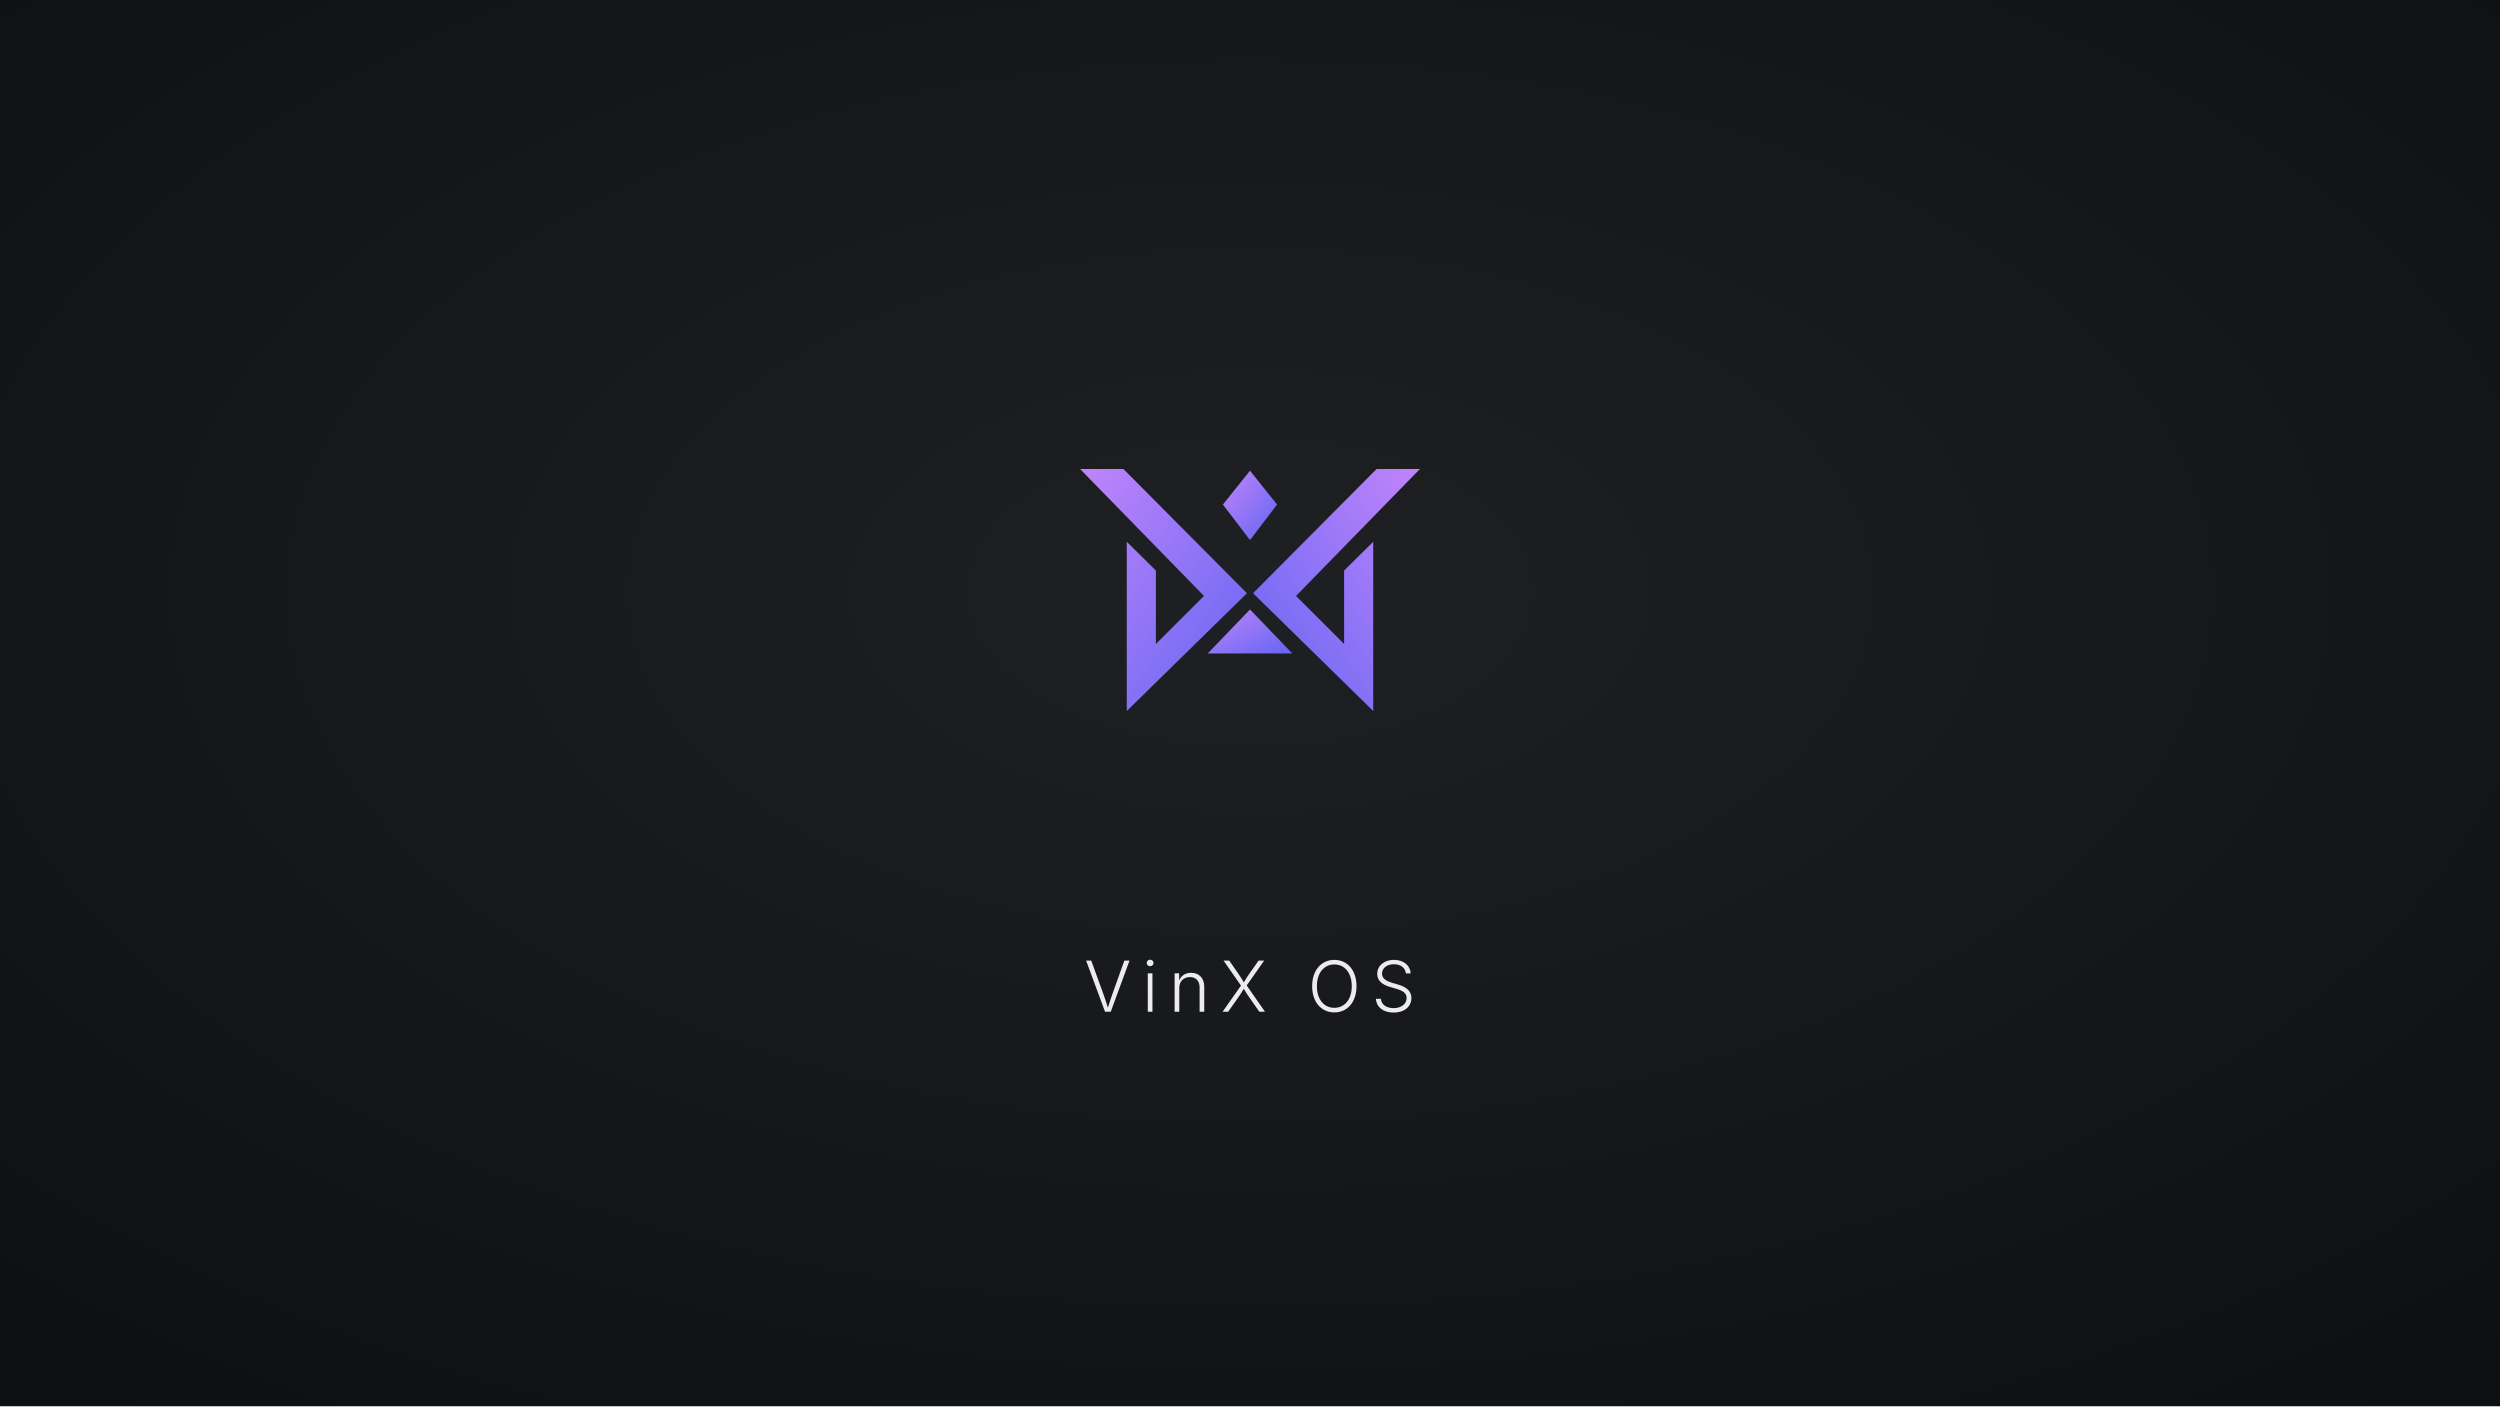
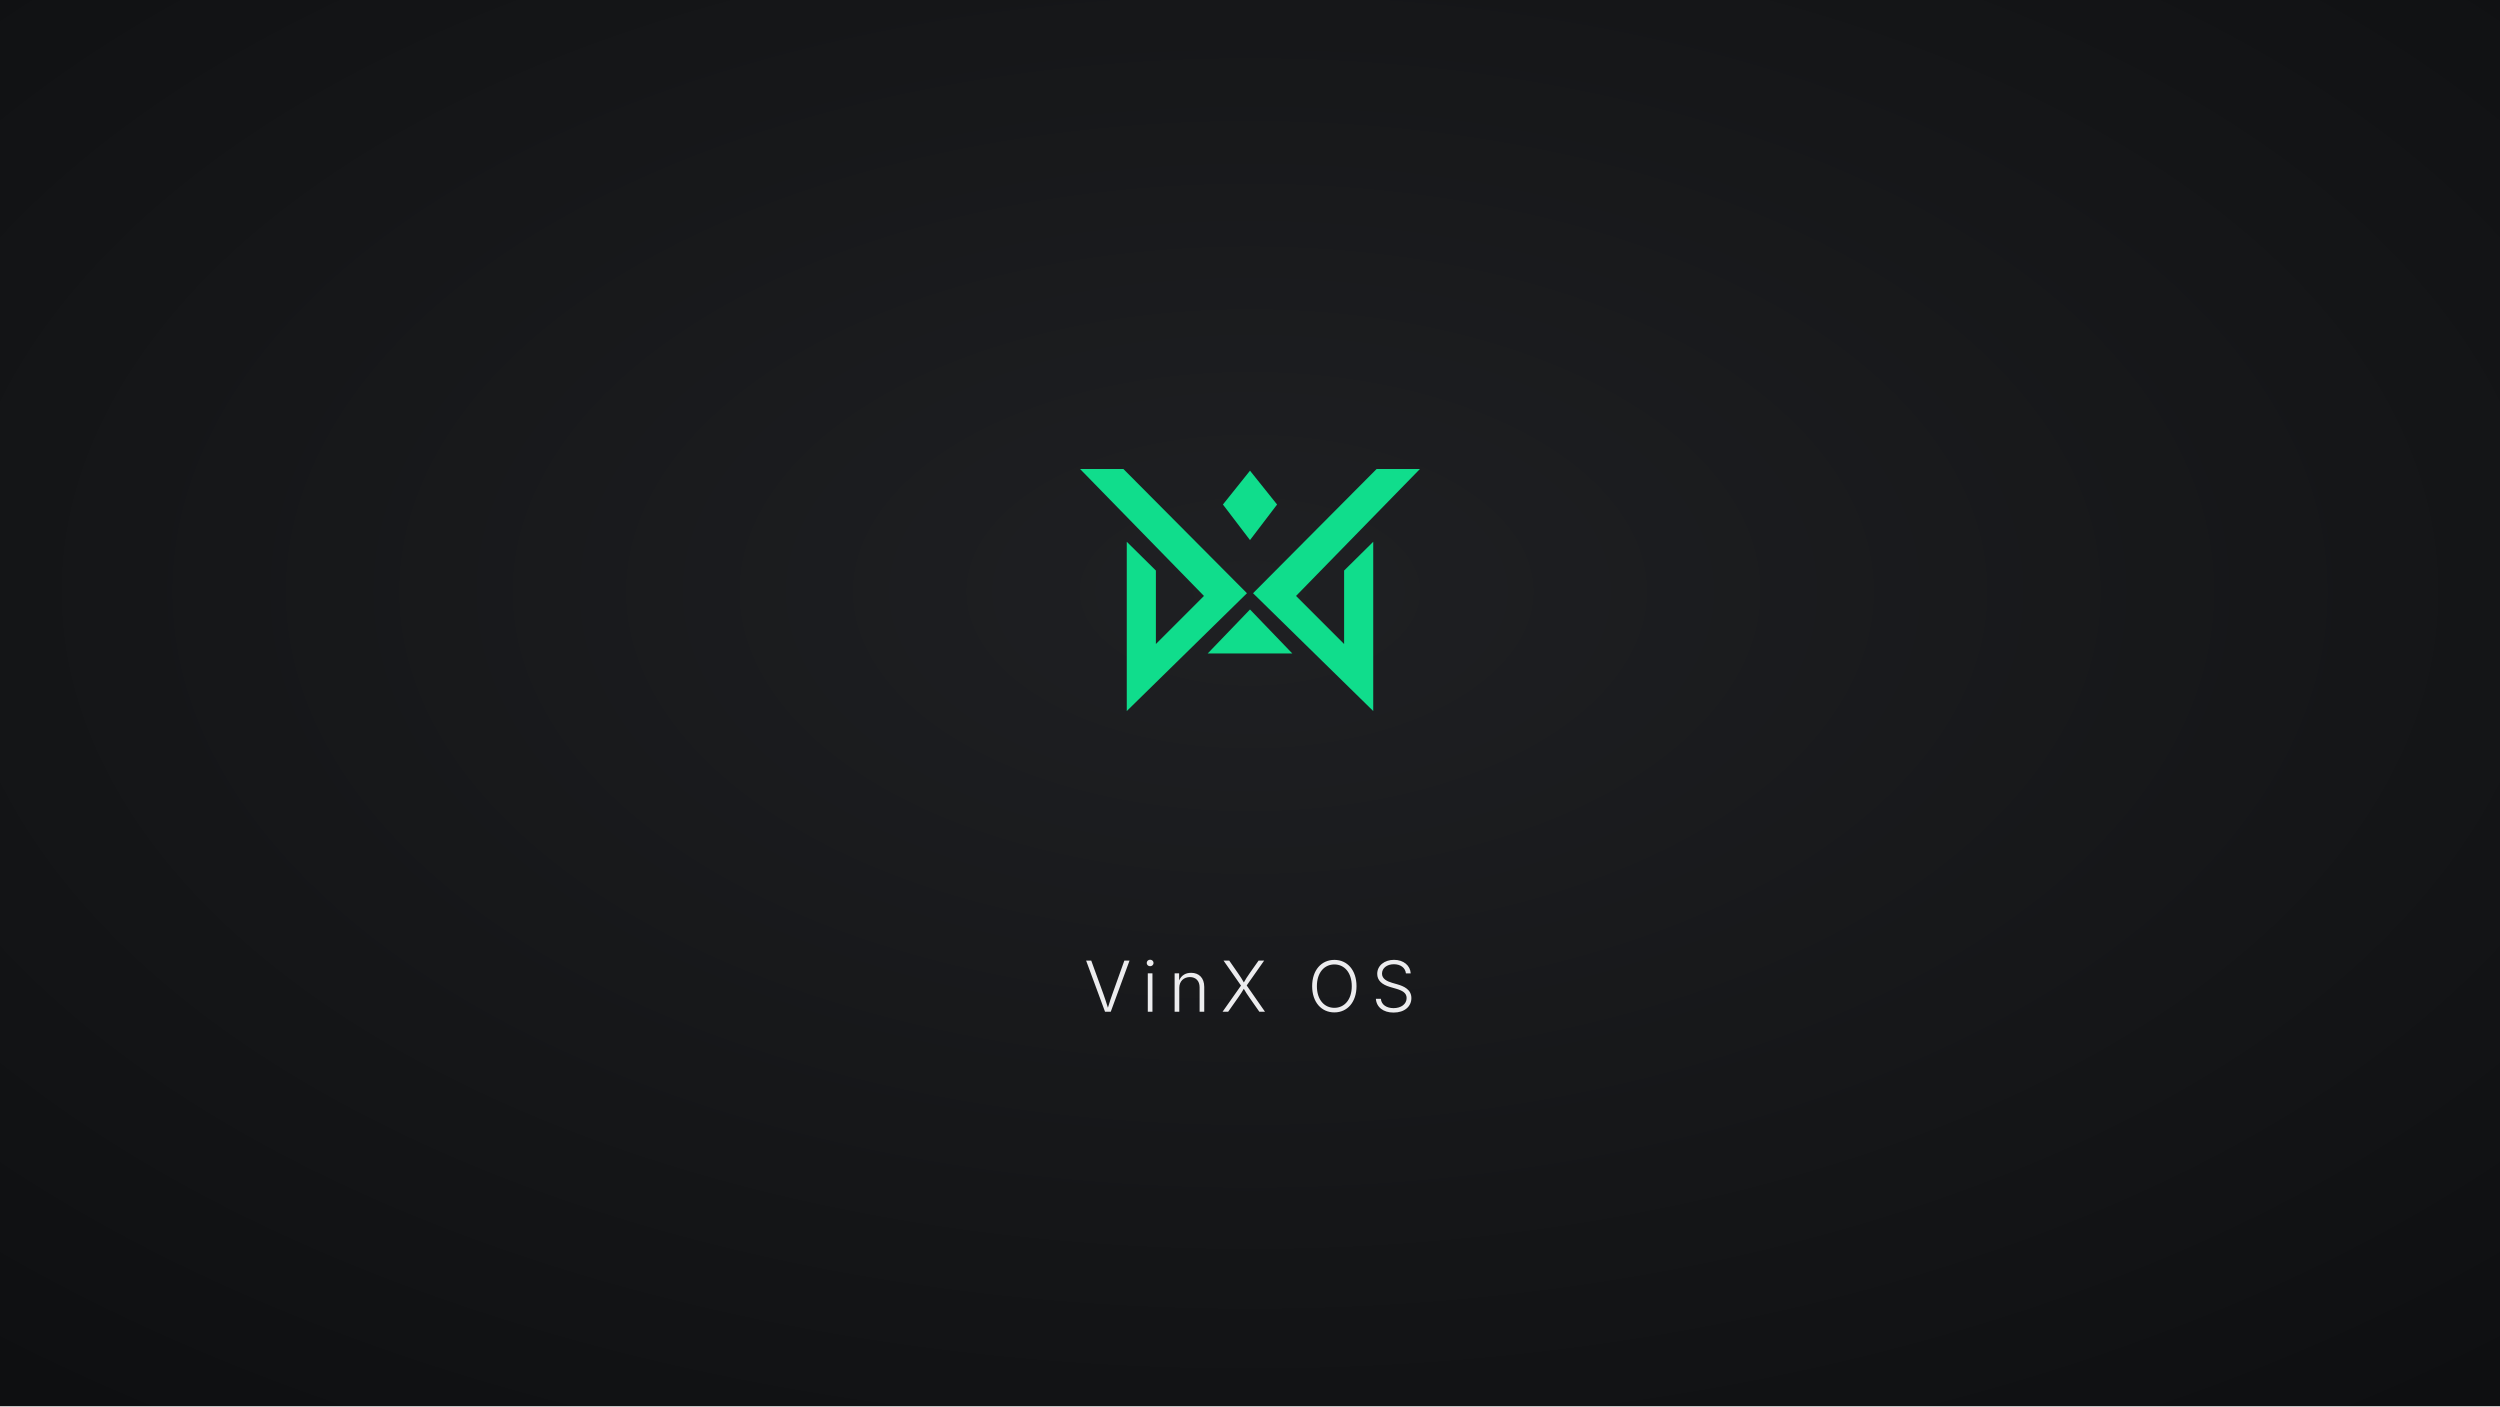
<svg xmlns="http://www.w3.org/2000/svg" viewBox="0 0 1920 1080" width="1920" height="1080">
  <defs>
    <radialGradient id="bg" cx="50%" cy="42%" r="75%">
      <stop offset="0" stop-color="#1F2023" />
      <stop offset=".6" stop-color="#151618" />
      <stop offset="1" stop-color="#0E0F11" />
    </radialGradient>
    <linearGradient id="logo" x1="0" y1="0" x2="1" y2="1">
-       <stop offset="0" stop-color="#C084FC" />
-       <stop offset="1" stop-color="#6366F1" />
+       <stop offset="0" stop-color="#10DD8C" />
+       <stop offset="1" stop-color="#10DD8C" />
    </linearGradient>
  </defs>
  <rect width="1920" height="1080" fill="url(#bg)" />
  <g transform="translate(960 453) scale(0.26) translate(-627 -635)" fill="url(#logo)">
    <polygon points="125,278 253,278 618,645 263,993 263,493 349,578 349,795 491,653" />
    <polygon transform="translate(1254 0) scale(-1 1)" points="125,278 253,278 618,645 263,993 263,493 349,578 349,795 491,653" />
    <polygon points="627,283 707,383 627,488 547,383" />
    <polygon points="627,693 752,823 502,823" />
  </g>
  <text x="960" y="777" text-anchor="middle" fill="#ECECEE" font-family="Inter, sans-serif" font-weight="300" font-size="54" letter-spacing="8">VinX OS</text>
</svg>
